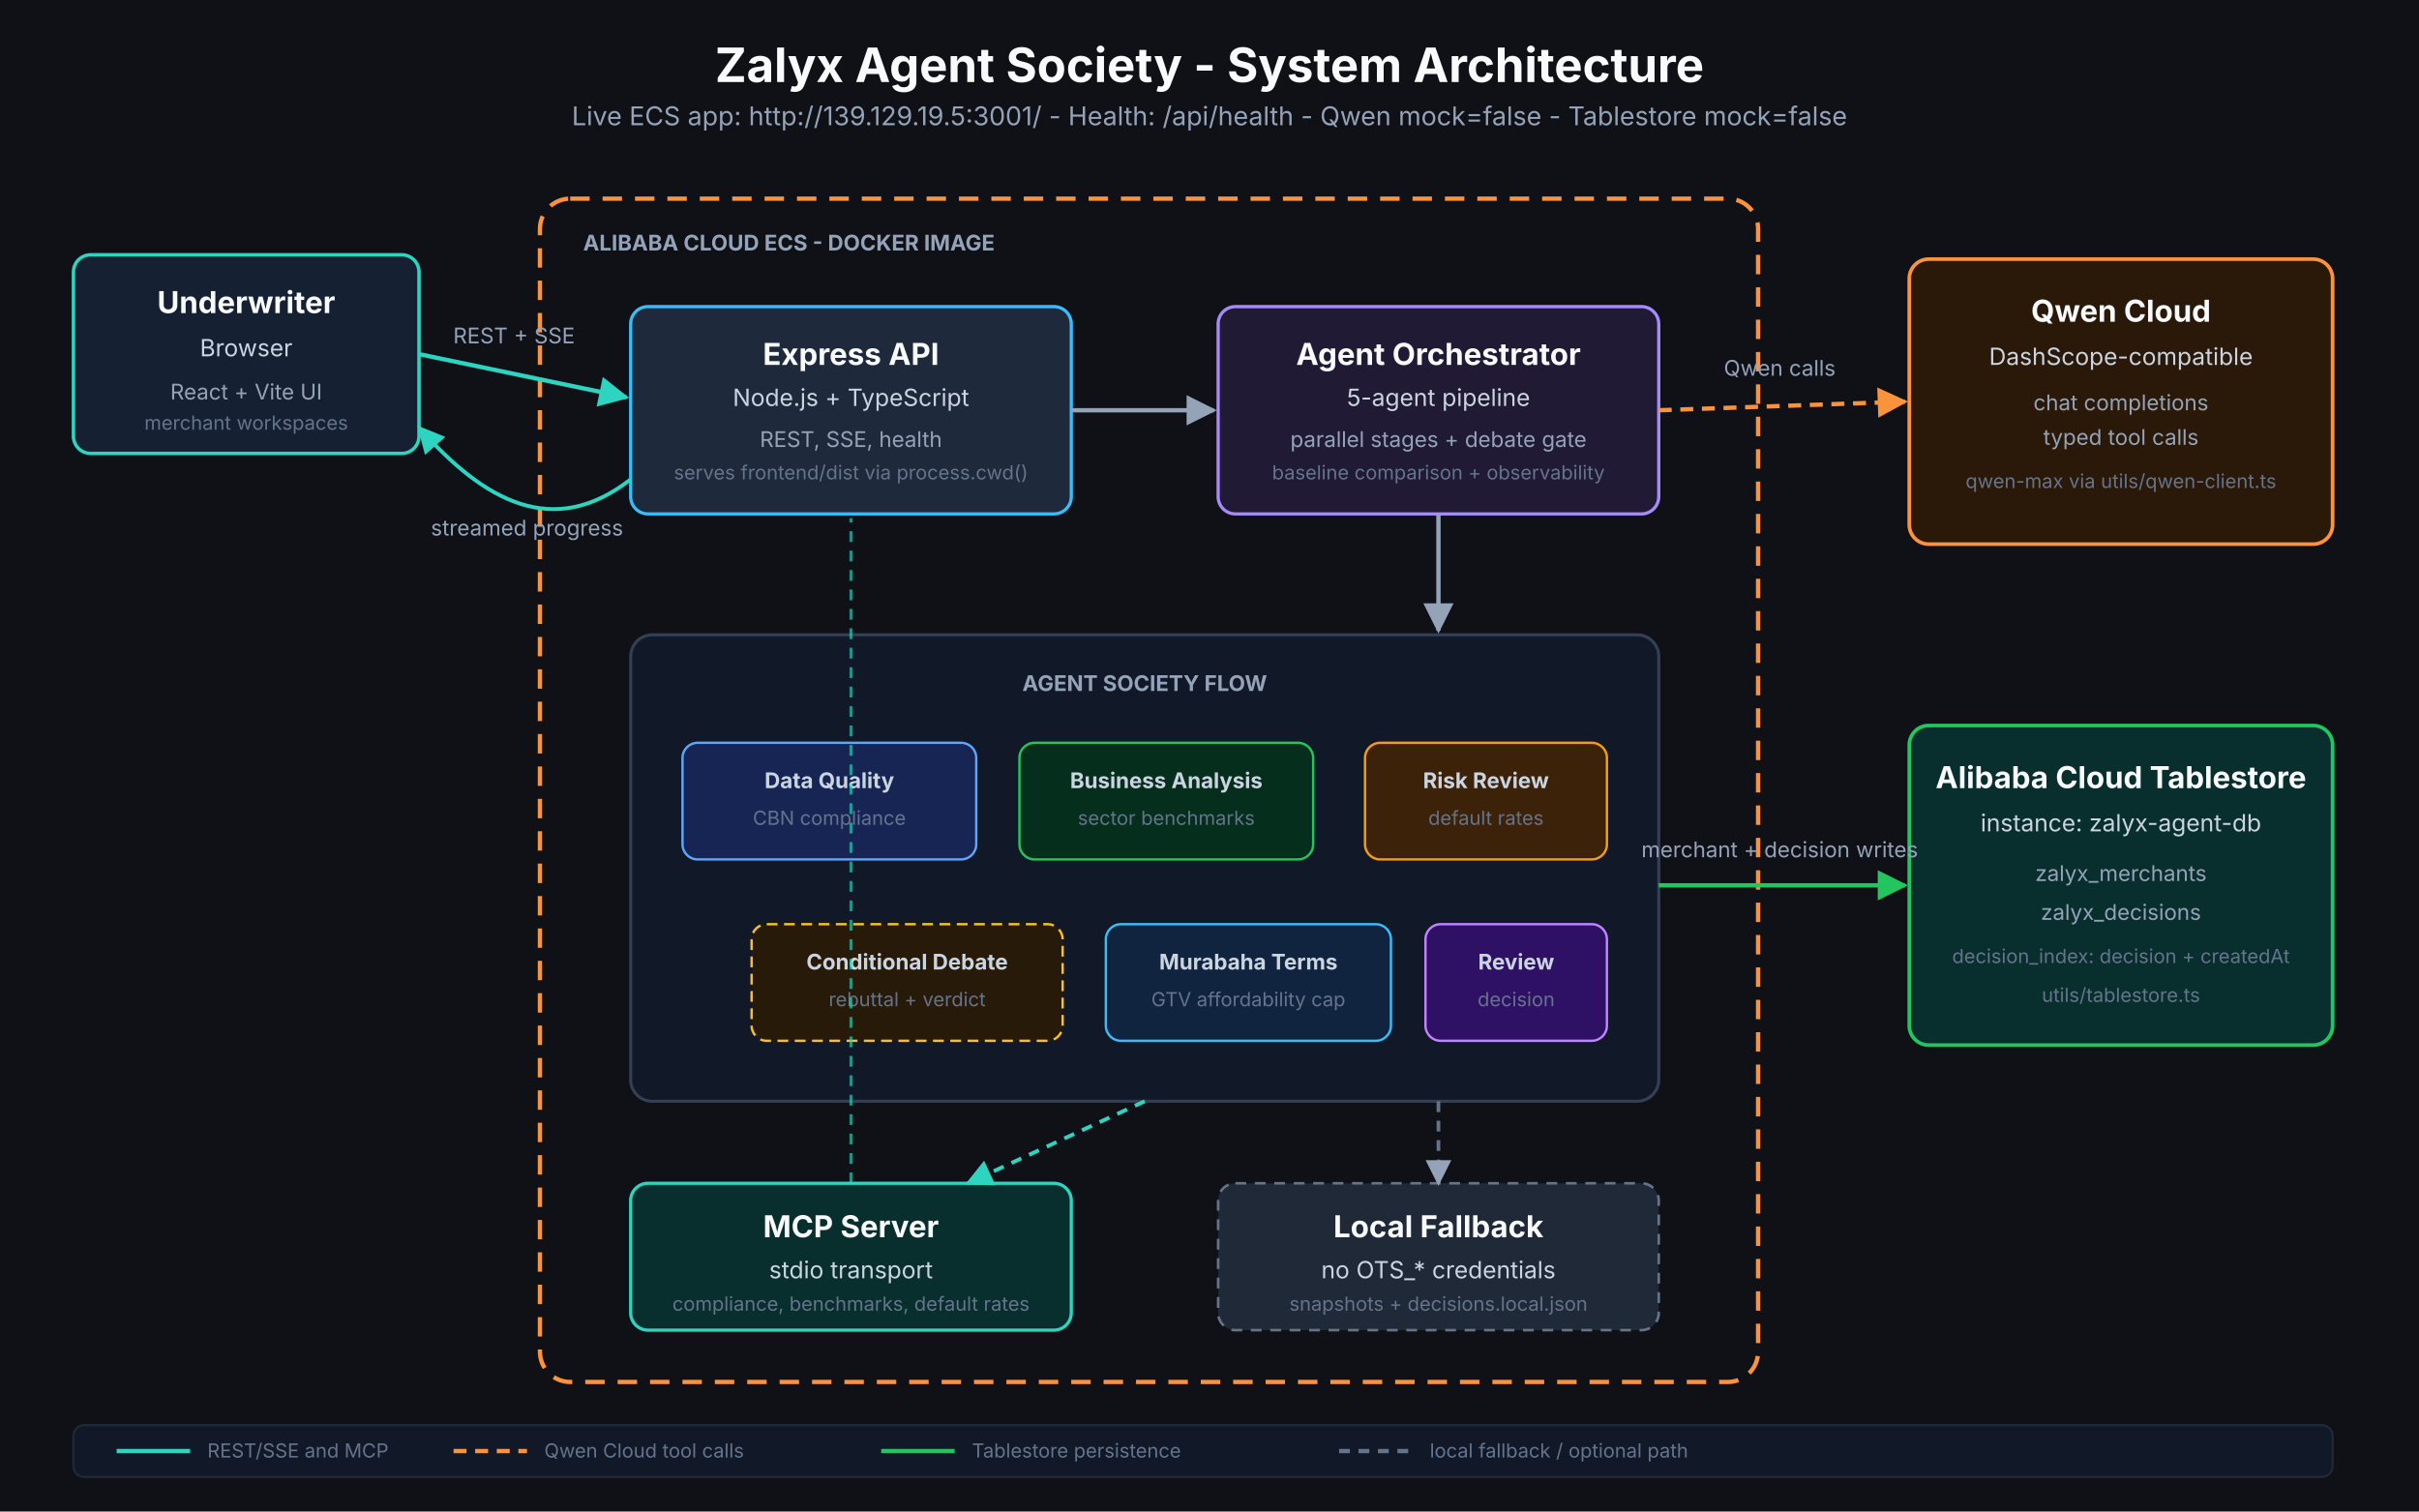
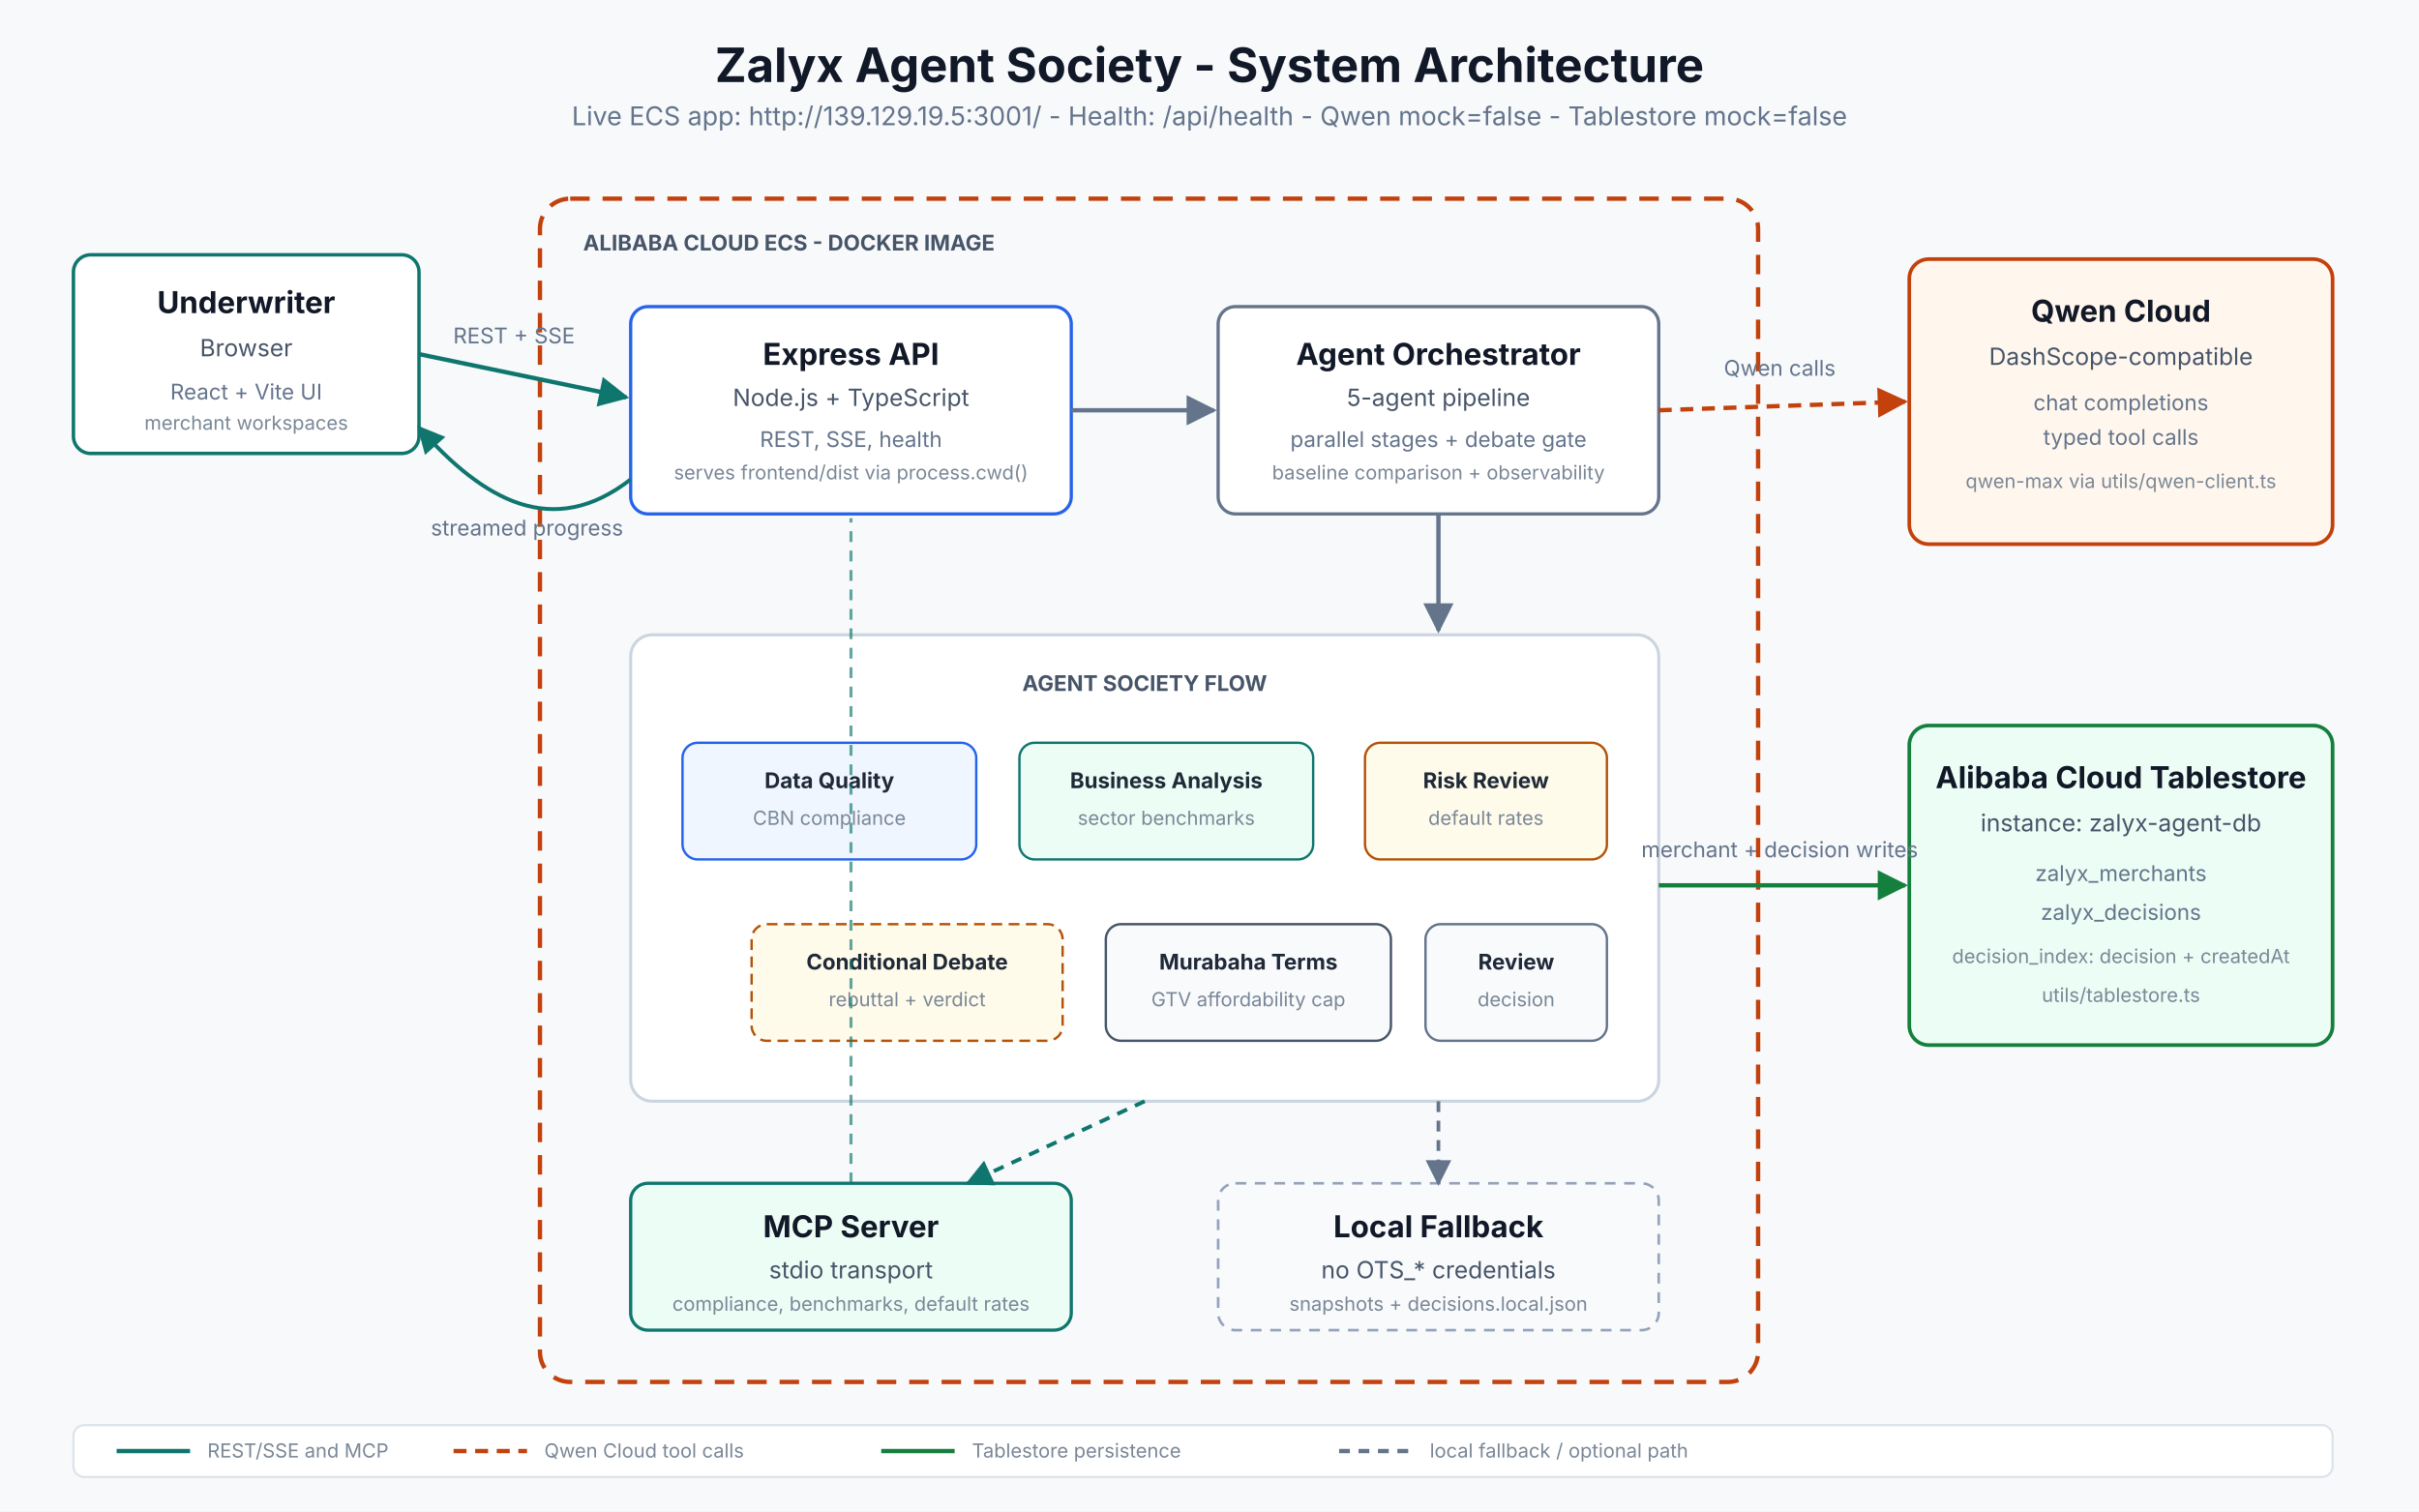
<svg xmlns="http://www.w3.org/2000/svg" viewBox="0 0 1120 700" role="img" font-family="system-ui, -apple-system, BlinkMacSystemFont, 'Segoe UI', sans-serif">
  <defs>
    <marker id="arrow" viewBox="0 0 10 10" refX="9" refY="5" markerWidth="7" markerHeight="7" orient="auto-start-reverse">
-       <path d="M 0 0 L 10 5 L 0 10 z" fill="#94a3b8" />
+       <path d="M 0 0 L 10 5 L 0 10 z" fill="#64748b" />
    </marker>
    <marker id="arrow-teal" viewBox="0 0 10 10" refX="9" refY="5" markerWidth="7" markerHeight="7" orient="auto-start-reverse">
-       <path d="M 0 0 L 10 5 L 0 10 z" fill="#2dd4bf" />
+       <path d="M 0 0 L 10 5 L 0 10 z" fill="#0f766e" />
    </marker>
    <marker id="arrow-orange" viewBox="0 0 10 10" refX="9" refY="5" markerWidth="7" markerHeight="7" orient="auto-start-reverse">
-       <path d="M 0 0 L 10 5 L 0 10 z" fill="#fb923c" />
+       <path d="M 0 0 L 10 5 L 0 10 z" fill="#c2410c" />
    </marker>
    <marker id="arrow-green" viewBox="0 0 10 10" refX="9" refY="5" markerWidth="7" markerHeight="7" orient="auto-start-reverse">
-       <path d="M 0 0 L 10 5 L 0 10 z" fill="#22c55e" />
+       <path d="M 0 0 L 10 5 L 0 10 z" fill="#15803d" />
    </marker>
    <style>
-       .title { fill: #f8fafc; font-size: 22px; font-weight: 750; }
-       .subtitle { fill: #94a3b8; font-size: 12px; }
-       .eyebrow { fill: #94a3b8; font-size: 10px; font-weight: 700; letter-spacing: 0; }
-       .box-title { fill: #f8fafc; font-size: 14px; font-weight: 750; }
-       .box-subtitle { fill: #cbd5e1; font-size: 11px; }
-       .small { fill: #94a3b8; font-size: 10px; }
-       .tiny { fill: #64748b; font-size: 9px; }
-       .label { fill: #cbd5e1; font-size: 10px; font-weight: 650; }
+       .title { fill: #111827; font-size: 22px; font-weight: 750; }
+       .subtitle { fill: #64748b; font-size: 12px; }
+       .eyebrow { fill: #475569; font-size: 10px; font-weight: 700; letter-spacing: 0; }
+       .box-title { fill: #111827; font-size: 14px; font-weight: 750; }
+       .box-subtitle { fill: #475569; font-size: 11px; }
+       .small { fill: #64748b; font-size: 10px; }
+       .tiny { fill: #7a8797; font-size: 9px; }
+       .label { fill: #1f2937; font-size: 10px; font-weight: 650; }
    </style>
  </defs>
-   <rect width="1120" height="700" fill="#0f1117" />
+   <rect width="1120" height="700" fill="#f7f9fb" />
  <text x="560" y="38" text-anchor="middle" class="title">Zalyx Agent Society - System Architecture</text>
  <text x="560" y="58" text-anchor="middle" class="subtitle">Live ECS app: http://139.129.19.5:3001/ - Health: /api/health - Qwen mock=false - Tablestore mock=false</text>
-   <rect x="34" y="118" width="160" height="92" rx="8" fill="#152033" stroke="#2dd4bf" stroke-width="1.6" />
+   <rect x="34" y="118" width="160" height="92" rx="8" fill="#ffffff" stroke="#0f766e" stroke-width="1.6" />
  <text x="114" y="145" text-anchor="middle" class="box-title">Underwriter</text>
  <text x="114" y="165" text-anchor="middle" class="box-subtitle">Browser</text>
  <text x="114" y="185" text-anchor="middle" class="small">React + Vite UI</text>
  <text x="114" y="199" text-anchor="middle" class="tiny">merchant workspaces</text>
-   <rect x="250" y="92" width="564" height="548" rx="14" fill="none" stroke="#fb923c" stroke-width="2" stroke-dasharray="9,6" />
-   <text x="270" y="116" class="eyebrow" fill="#fb923c">ALIBABA CLOUD ECS - DOCKER IMAGE</text>
-   <rect x="292" y="142" width="204" height="96" rx="8" fill="#1e293b" stroke="#38bdf8" stroke-width="1.5" />
+   <rect x="250" y="92" width="564" height="548" rx="14" fill="none" stroke="#c2410c" stroke-width="2" stroke-dasharray="9,6" />
+   <text x="270" y="116" class="eyebrow">ALIBABA CLOUD ECS - DOCKER IMAGE</text>
+   <rect x="292" y="142" width="204" height="96" rx="8" fill="#ffffff" stroke="#2563eb" stroke-width="1.5" />
  <text x="394" y="169" text-anchor="middle" class="box-title">Express API</text>
  <text x="394" y="188" text-anchor="middle" class="box-subtitle">Node.js + TypeScript</text>
  <text x="394" y="207" text-anchor="middle" class="small">REST, SSE, health</text>
  <text x="394" y="222" text-anchor="middle" class="tiny">serves frontend/dist via process.cwd()</text>
-   <rect x="564" y="142" width="204" height="96" rx="8" fill="#201a35" stroke="#a78bfa" stroke-width="1.5" />
+   <rect x="564" y="142" width="204" height="96" rx="8" fill="#ffffff" stroke="#64748b" stroke-width="1.5" />
  <text x="666" y="169" text-anchor="middle" class="box-title">Agent Orchestrator</text>
  <text x="666" y="188" text-anchor="middle" class="box-subtitle">5-agent pipeline</text>
  <text x="666" y="207" text-anchor="middle" class="small">parallel stages + debate gate</text>
  <text x="666" y="222" text-anchor="middle" class="tiny">baseline comparison + observability</text>
-   <rect x="292" y="294" width="476" height="216" rx="10" fill="#111827" stroke="#334155" stroke-width="1.4" />
+   <rect x="292" y="294" width="476" height="216" rx="10" fill="#ffffff" stroke="#cbd5df" stroke-width="1.4" />
  <text x="530" y="320" text-anchor="middle" class="eyebrow">AGENT SOCIETY FLOW</text>
-   <rect x="316" y="344" width="136" height="54" rx="7" fill="#172554" stroke="#60a5fa" stroke-width="1.1" />
+   <rect x="316" y="344" width="136" height="54" rx="7" fill="#eff6ff" stroke="#2563eb" stroke-width="1.1" />
  <text x="384" y="365" text-anchor="middle" class="label">Data Quality</text>
  <text x="384" y="382" text-anchor="middle" class="tiny">CBN compliance</text>
-   <rect x="472" y="344" width="136" height="54" rx="7" fill="#052e1c" stroke="#22c55e" stroke-width="1.1" />
+   <rect x="472" y="344" width="136" height="54" rx="7" fill="#ecfdf5" stroke="#0f766e" stroke-width="1.1" />
  <text x="540" y="365" text-anchor="middle" class="label">Business Analysis</text>
  <text x="540" y="382" text-anchor="middle" class="tiny">sector benchmarks</text>
-   <rect x="632" y="344" width="112" height="54" rx="7" fill="#3b2208" stroke="#f59e0b" stroke-width="1.1" />
+   <rect x="632" y="344" width="112" height="54" rx="7" fill="#fffbeb" stroke="#b45309" stroke-width="1.1" />
  <text x="688" y="365" text-anchor="middle" class="label">Risk Review</text>
  <text x="688" y="382" text-anchor="middle" class="tiny">default rates</text>
-   <rect x="348" y="428" width="144" height="54" rx="7" fill="#271a09" stroke="#fbbf24" stroke-width="1.1" stroke-dasharray="5,3" />
+   <rect x="348" y="428" width="144" height="54" rx="7" fill="#fffbeb" stroke="#b45309" stroke-width="1.1" stroke-dasharray="5,3" />
  <text x="420" y="449" text-anchor="middle" class="label">Conditional Debate</text>
  <text x="420" y="466" text-anchor="middle" class="tiny">rebuttal + verdict</text>
-   <rect x="512" y="428" width="132" height="54" rx="7" fill="#11243f" stroke="#38bdf8" stroke-width="1.1" />
+   <rect x="512" y="428" width="132" height="54" rx="7" fill="#f8fafc" stroke="#475569" stroke-width="1.1" />
  <text x="578" y="449" text-anchor="middle" class="label">Murabaha Terms</text>
  <text x="578" y="466" text-anchor="middle" class="tiny">GTV affordability cap</text>
-   <rect x="660" y="428" width="84" height="54" rx="7" fill="#2e1065" stroke="#c084fc" stroke-width="1.1" />
+   <rect x="660" y="428" width="84" height="54" rx="7" fill="#f8fafc" stroke="#64748b" stroke-width="1.1" />
  <text x="702" y="449" text-anchor="middle" class="label">Review</text>
  <text x="702" y="466" text-anchor="middle" class="tiny">decision</text>
-   <rect x="292" y="548" width="204" height="68" rx="8" fill="#082f2e" stroke="#2dd4bf" stroke-width="1.5" />
+   <rect x="292" y="548" width="204" height="68" rx="8" fill="#ecfdf5" stroke="#0f766e" stroke-width="1.5" />
  <text x="394" y="573" text-anchor="middle" class="box-title">MCP Server</text>
  <text x="394" y="592" text-anchor="middle" class="box-subtitle">stdio transport</text>
  <text x="394" y="607" text-anchor="middle" class="tiny">compliance, benchmarks, default rates</text>
-   <rect x="564" y="548" width="204" height="68" rx="8" fill="#1f2937" stroke="#64748b" stroke-width="1.2" stroke-dasharray="5,4" />
+   <rect x="564" y="548" width="204" height="68" rx="8" fill="#f8fafc" stroke="#94a3b8" stroke-width="1.2" stroke-dasharray="5,4" />
  <text x="666" y="573" text-anchor="middle" class="box-title">Local Fallback</text>
  <text x="666" y="592" text-anchor="middle" class="box-subtitle">no OTS_* credentials</text>
  <text x="666" y="607" text-anchor="middle" class="tiny">snapshots + decisions.local.json</text>
-   <rect x="884" y="120" width="196" height="132" rx="9" fill="#2a1808" stroke="#fb923c" stroke-width="1.7" />
+   <rect x="884" y="120" width="196" height="132" rx="9" fill="#fff7ed" stroke="#c2410c" stroke-width="1.7" />
  <text x="982" y="149" text-anchor="middle" class="box-title">Qwen Cloud</text>
  <text x="982" y="169" text-anchor="middle" class="box-subtitle">DashScope-compatible</text>
  <text x="982" y="190" text-anchor="middle" class="small">chat completions</text>
  <text x="982" y="206" text-anchor="middle" class="small">typed tool calls</text>
  <text x="982" y="226" text-anchor="middle" class="tiny">qwen-max via utils/qwen-client.ts</text>
-   <rect x="884" y="336" width="196" height="148" rx="9" fill="#082f2e" stroke="#22c55e" stroke-width="1.7" />
+   <rect x="884" y="336" width="196" height="148" rx="9" fill="#ecfdf5" stroke="#15803d" stroke-width="1.7" />
  <text x="982" y="365" text-anchor="middle" class="box-title">Alibaba Cloud Tablestore</text>
  <text x="982" y="385" text-anchor="middle" class="box-subtitle">instance: zalyx-agent-db</text>
  <text x="982" y="408" text-anchor="middle" class="small">zalyx_merchants</text>
  <text x="982" y="426" text-anchor="middle" class="small">zalyx_decisions</text>
  <text x="982" y="446" text-anchor="middle" class="tiny">decision_index: decision + createdAt</text>
  <text x="982" y="464" text-anchor="middle" class="tiny">utils/tablestore.ts</text>
-   <line x1="194" y1="164" x2="290" y2="184" stroke="#2dd4bf" stroke-width="2" marker-end="url(#arrow-teal)" />
-   <text x="238" y="159" text-anchor="middle" class="small" fill="#2dd4bf">REST + SSE</text>
-   <line x1="496" y1="190" x2="562" y2="190" stroke="#94a3b8" stroke-width="2" marker-end="url(#arrow)" />
-   <line x1="666" y1="238" x2="666" y2="292" stroke="#94a3b8" stroke-width="2" marker-end="url(#arrow)" />
-   <line x1="530" y1="510" x2="448" y2="548" stroke="#2dd4bf" stroke-width="1.8" stroke-dasharray="5,4" marker-end="url(#arrow-teal)" />
-   <line x1="394" y1="548" x2="394" y2="240" stroke="#2dd4bf" stroke-width="1.4" stroke-dasharray="5,4" opacity="0.65" />
-   <line x1="768" y1="190" x2="882" y2="186" stroke="#fb923c" stroke-width="2" stroke-dasharray="6,4" marker-end="url(#arrow-orange)" />
-   <text x="824" y="174" text-anchor="middle" class="small" fill="#fb923c">Qwen calls</text>
-   <line x1="768" y1="410" x2="882" y2="410" stroke="#22c55e" stroke-width="2" marker-end="url(#arrow-green)" />
-   <text x="824" y="397" text-anchor="middle" class="small" fill="#22c55e">merchant + decision writes</text>
+   <line x1="194" y1="164" x2="290" y2="184" stroke="#0f766e" stroke-width="2" marker-end="url(#arrow-teal)" />
+   <text x="238" y="159" text-anchor="middle" class="small" fill="#0f766e">REST + SSE</text>
+   <line x1="496" y1="190" x2="562" y2="190" stroke="#64748b" stroke-width="2" marker-end="url(#arrow)" />
+   <line x1="666" y1="238" x2="666" y2="292" stroke="#64748b" stroke-width="2" marker-end="url(#arrow)" />
+   <line x1="530" y1="510" x2="448" y2="548" stroke="#0f766e" stroke-width="1.8" stroke-dasharray="5,4" marker-end="url(#arrow-teal)" />
+   <line x1="394" y1="548" x2="394" y2="240" stroke="#0f766e" stroke-width="1.4" stroke-dasharray="5,4" opacity="0.65" />
+   <line x1="768" y1="190" x2="882" y2="186" stroke="#c2410c" stroke-width="2" stroke-dasharray="6,4" marker-end="url(#arrow-orange)" />
+   <text x="824" y="174" text-anchor="middle" class="small" fill="#c2410c">Qwen calls</text>
+   <line x1="768" y1="410" x2="882" y2="410" stroke="#15803d" stroke-width="2" marker-end="url(#arrow-green)" />
+   <text x="824" y="397" text-anchor="middle" class="small" fill="#15803d">merchant + decision writes</text>
  <line x1="666" y1="510" x2="666" y2="548" stroke="#64748b" stroke-width="1.7" stroke-dasharray="5,4" marker-end="url(#arrow)" />
-   <path d="M 292 222 C 256 250, 224 232, 194 198" fill="none" stroke="#2dd4bf" stroke-width="1.8" marker-end="url(#arrow-teal)" />
-   <text x="244" y="248" text-anchor="middle" class="small" fill="#2dd4bf">streamed progress</text>
-   <rect x="34" y="660" width="1046" height="24" rx="5" fill="#111827" stroke="#1f2937" />
-   <line x1="54" y1="672" x2="88" y2="672" stroke="#2dd4bf" stroke-width="2" />
+   <path d="M 292 222 C 256 250, 224 232, 194 198" fill="none" stroke="#0f766e" stroke-width="1.8" marker-end="url(#arrow-teal)" />
+   <text x="244" y="248" text-anchor="middle" class="small" fill="#0f766e">streamed progress</text>
+   <rect x="34" y="660" width="1046" height="24" rx="5" fill="#ffffff" stroke="#dde3ea" />
+   <line x1="54" y1="672" x2="88" y2="672" stroke="#0f766e" stroke-width="2" />
  <text x="96" y="675" class="tiny">REST/SSE and MCP</text>
-   <line x1="210" y1="672" x2="244" y2="672" stroke="#fb923c" stroke-width="2" stroke-dasharray="6,4" />
+   <line x1="210" y1="672" x2="244" y2="672" stroke="#c2410c" stroke-width="2" stroke-dasharray="6,4" />
  <text x="252" y="675" class="tiny">Qwen Cloud tool calls</text>
-   <line x1="408" y1="672" x2="442" y2="672" stroke="#22c55e" stroke-width="2" />
+   <line x1="408" y1="672" x2="442" y2="672" stroke="#15803d" stroke-width="2" />
  <text x="450" y="675" class="tiny">Tablestore persistence</text>
  <line x1="620" y1="672" x2="654" y2="672" stroke="#64748b" stroke-width="2" stroke-dasharray="5,4" />
  <text x="662" y="675" class="tiny">local fallback / optional path</text>
</svg>
